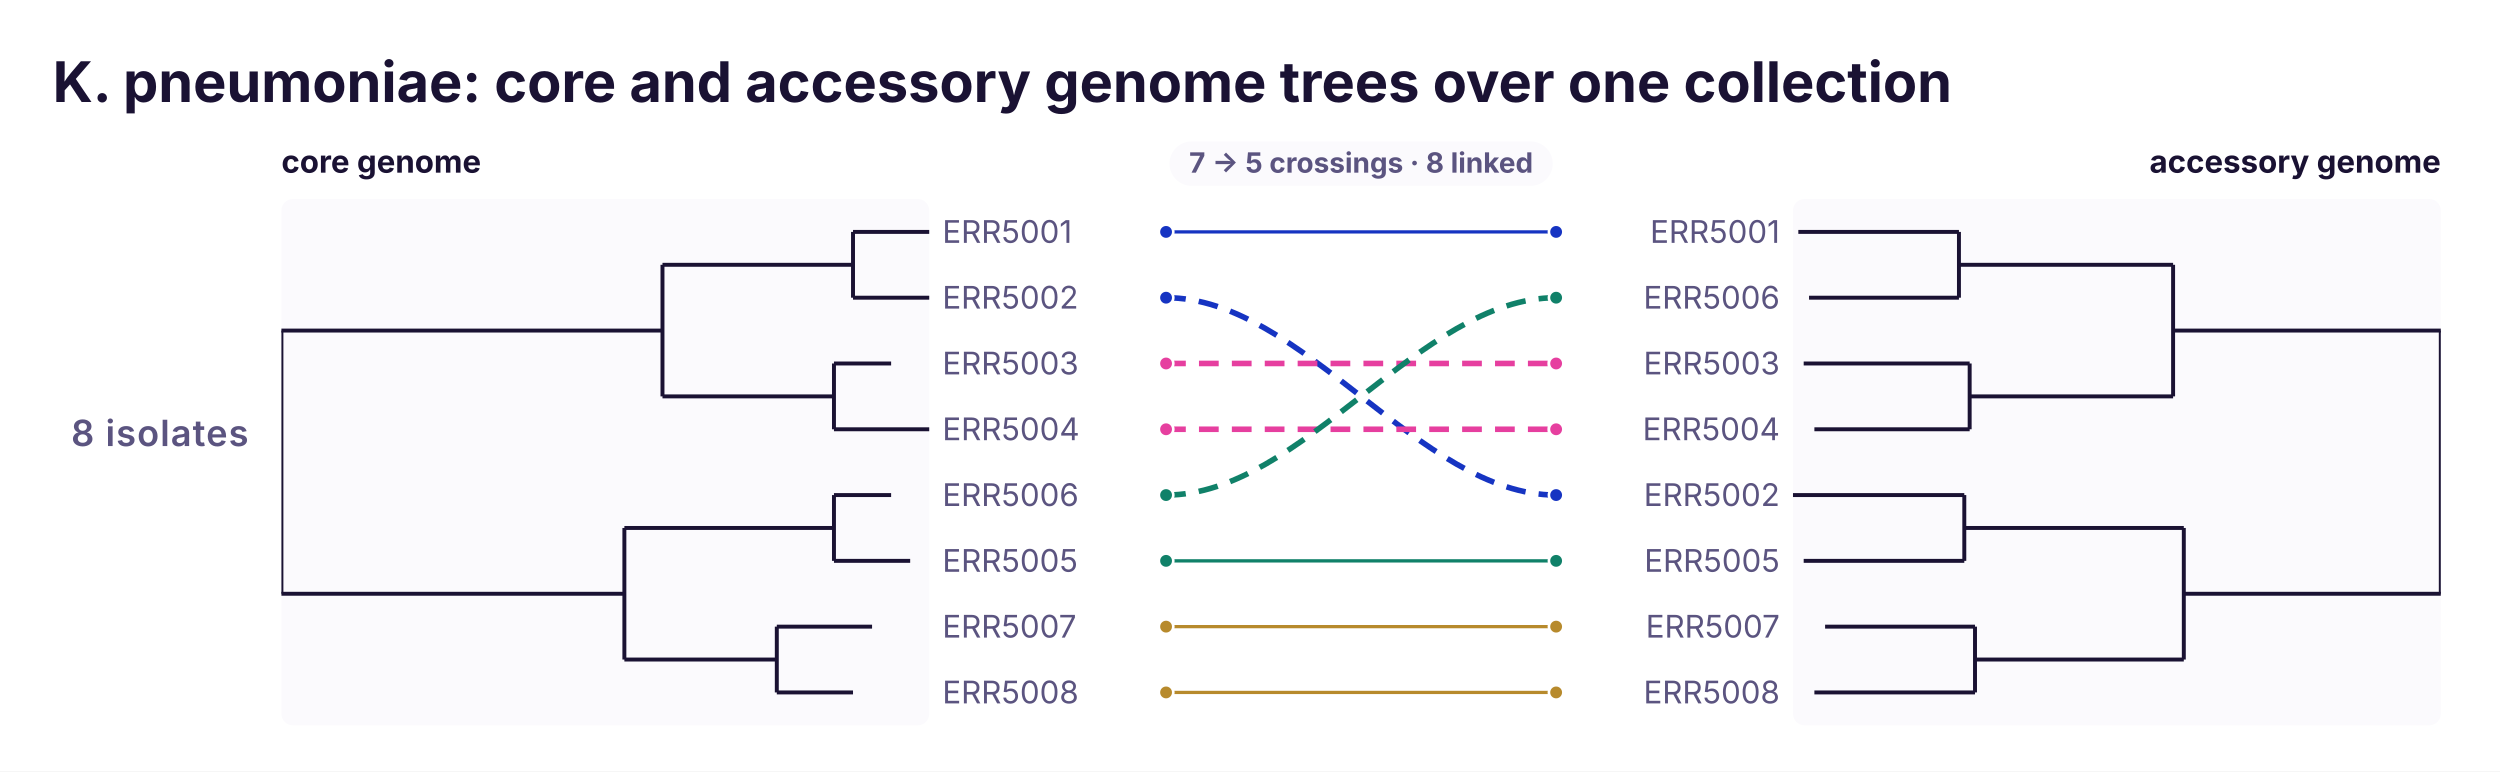
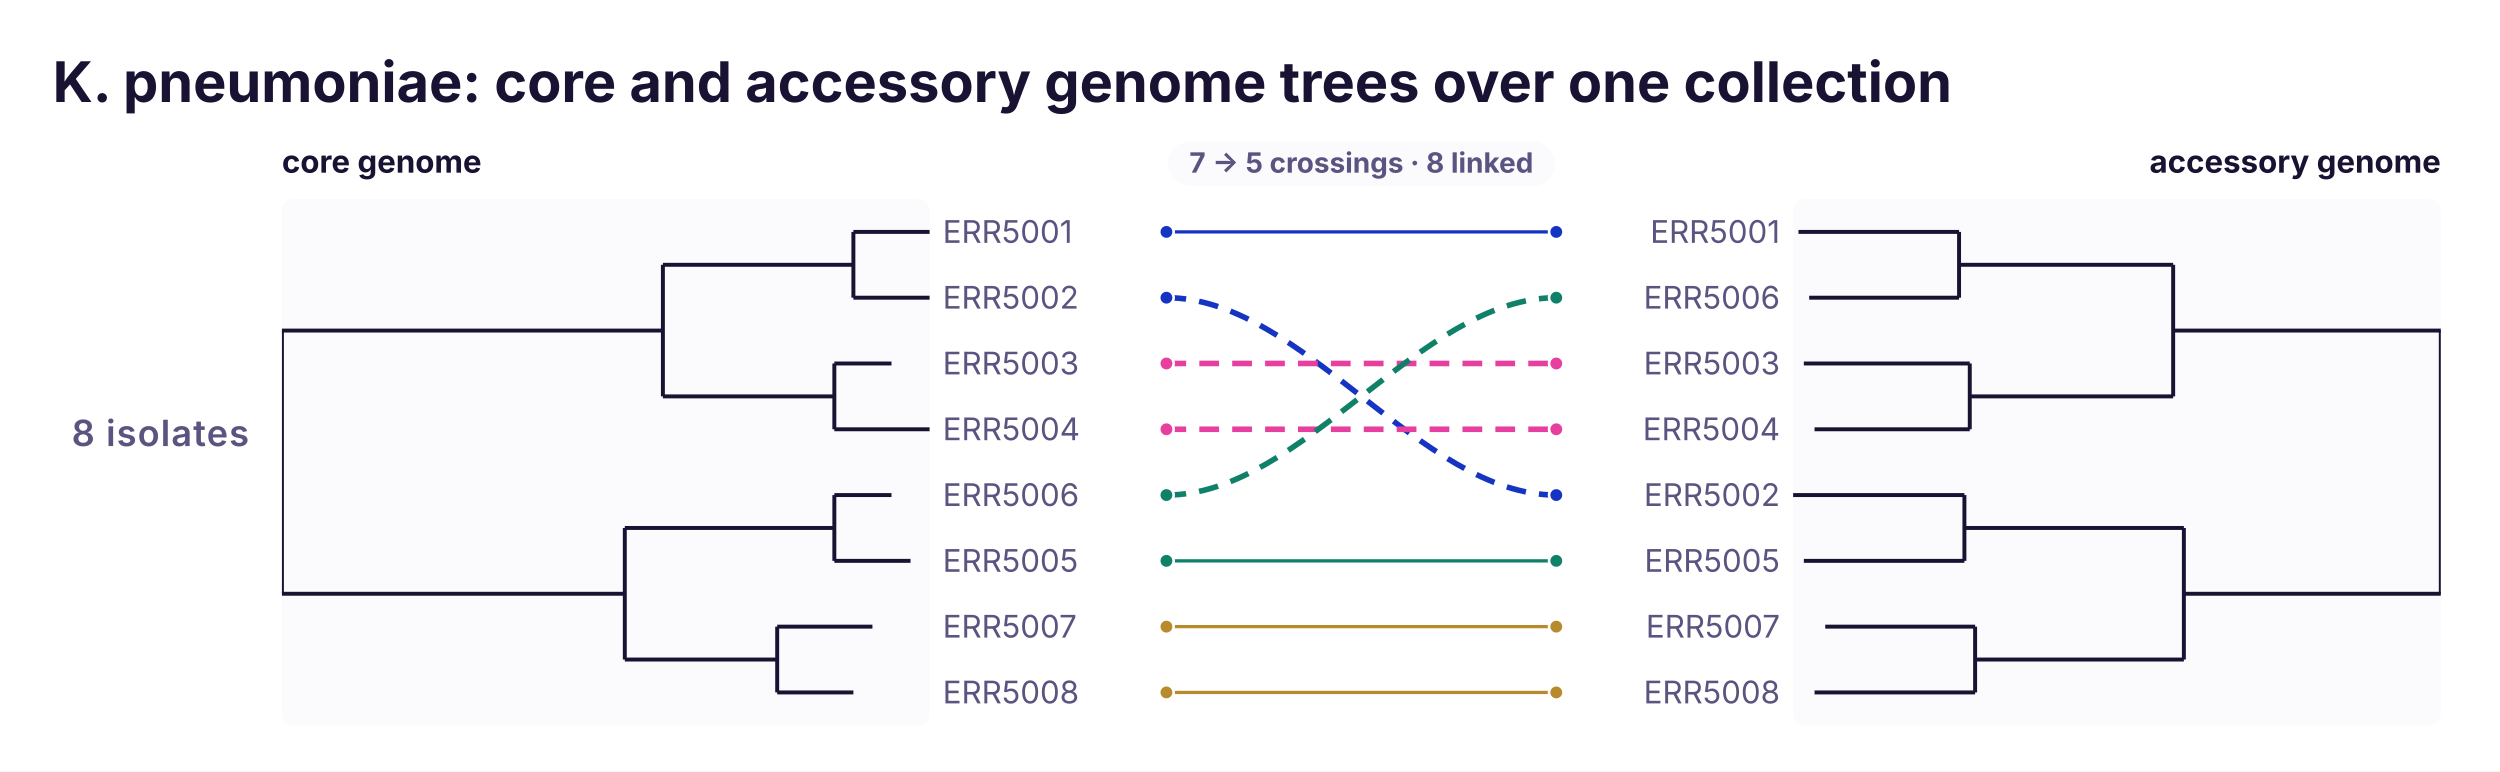
<svg xmlns="http://www.w3.org/2000/svg" width="760" height="234.5" viewBox="0 0 760 234.5" font-family="Inter, Liberation Sans, Arial, Helvetica, sans-serif" role="img" aria-labelledby="karyon-title karyon-desc">
  <defs>
    <clipPath id="karyon-clip-0">
-       <rect x="85.55" y="43" width="656.45" height="177.5" />
+       <rect x="85.704" y="43" width="656.296" height="177.5" />
    </clipPath>
  </defs>
  <rect x="0" y="0" width="760" height="234.5" fill="#ffffff" />
  <text x="16" y="31" fill="#1a1233" font-size="17" text-anchor="start" font-weight="bold">K. pneumoniae: core and accessory genome trees over one collection</text>
-   <text x="75.55" y="135.6" fill="#5b5480" font-size="11" text-anchor="end" font-weight="600" letter-spacing="0.03em">8 isolates</text>
+   <text x="75.704" y="135.6" fill="#5b5480" font-size="11" text-anchor="end" font-weight="600" letter-spacing="0.03em">8 isolates</text>
  <g clip-path="url(#karyon-clip-0)">
-     <rect x="85.55" y="60.5" width="196.935" height="160" rx="3.5" fill="#fbfafd" />
-     <rect x="545.065" y="60.5" width="196.935" height="160" rx="3.5" fill="#fbfafd" />
+     <rect x="85.704" y="60.5" width="196.889" height="160" rx="3.5" fill="#fbfafd" />
+     <rect x="545.111" y="60.5" width="196.889" height="160" rx="3.5" fill="#fbfafd" />
    <g>
-       <path d="M354.485 70.5C395.988 70.5 431.562 70.5 473.065 70.5" fill="none" stroke="#1634c2" stroke-width="1" />
-       <text x="286.485" y="73.825" fill="#5b5480" font-size="9.5" text-anchor="start">ERR5001</text>
-       <text x="541.065" y="73.825" fill="#5b5480" font-size="9.5" text-anchor="end">ERR5001</text>
-       <circle cx="354.485" cy="70.5" r="2.6" fill="#ffffff" />
-       <circle cx="354.485" cy="70.5" r="1.8" fill="#1634c2" />
-       <circle cx="473.065" cy="70.5" r="2.6" fill="#ffffff" />
-       <circle cx="473.065" cy="70.5" r="1.8" fill="#1634c2" />
+       <path d="M354.593 70.5C396.074 70.5 431.63 70.5 473.111 70.5" fill="none" stroke="#1634c2" stroke-width="1" />
+       <text x="286.593" y="73.825" fill="#5b5480" font-size="9.5" text-anchor="start">ERR5001</text>
+       <text x="541.111" y="73.825" fill="#5b5480" font-size="9.5" text-anchor="end">ERR5001</text>
+       <circle cx="354.593" cy="70.5" r="2.6" fill="#ffffff" />
+       <circle cx="354.593" cy="70.5" r="1.8" fill="#1634c2" />
+       <circle cx="473.111" cy="70.5" r="2.6" fill="#ffffff" />
+       <circle cx="473.111" cy="70.5" r="1.8" fill="#1634c2" />
    </g>
    <g>
-       <path d="M354.485 90.5C395.988 90.5 431.562 150.5 473.065 150.5" fill="none" stroke="#1634c2" stroke-width="1.7" stroke-dasharray="6 4" />
-       <text x="286.485" y="93.825" fill="#5b5480" font-size="9.5" text-anchor="start">ERR5002</text>
-       <text x="541.065" y="153.825" fill="#5b5480" font-size="9.5" text-anchor="end">ERR5002</text>
-       <circle cx="354.485" cy="90.5" r="2.6" fill="#ffffff" />
-       <circle cx="354.485" cy="90.5" r="1.8" fill="#1634c2" />
-       <circle cx="473.065" cy="150.5" r="2.6" fill="#ffffff" />
-       <circle cx="473.065" cy="150.5" r="1.8" fill="#1634c2" />
+       <path d="M354.593 90.5C396.074 90.5 431.63 150.5 473.111 150.5" fill="none" stroke="#1634c2" stroke-width="1.7" stroke-dasharray="6 4" />
+       <text x="286.593" y="93.825" fill="#5b5480" font-size="9.5" text-anchor="start">ERR5002</text>
+       <text x="541.111" y="153.825" fill="#5b5480" font-size="9.5" text-anchor="end">ERR5002</text>
+       <circle cx="354.593" cy="90.5" r="2.6" fill="#ffffff" />
+       <circle cx="354.593" cy="90.5" r="1.8" fill="#1634c2" />
+       <circle cx="473.111" cy="150.5" r="2.6" fill="#ffffff" />
+       <circle cx="473.111" cy="150.5" r="1.8" fill="#1634c2" />
    </g>
    <g>
-       <path d="M354.485 110.5C395.988 110.5 431.562 110.5 473.065 110.5" fill="none" stroke="#e63f9f" stroke-width="1.7" stroke-dasharray="6 4" />
-       <text x="286.485" y="113.825" fill="#5b5480" font-size="9.5" text-anchor="start">ERR5003</text>
-       <text x="541.065" y="113.825" fill="#5b5480" font-size="9.5" text-anchor="end">ERR5003</text>
-       <circle cx="354.485" cy="110.5" r="2.6" fill="#ffffff" />
-       <circle cx="354.485" cy="110.5" r="1.8" fill="#e63f9f" />
-       <circle cx="473.065" cy="110.5" r="2.6" fill="#ffffff" />
-       <circle cx="473.065" cy="110.5" r="1.8" fill="#e63f9f" />
+       <path d="M354.593 110.5C396.074 110.5 431.63 110.5 473.111 110.5" fill="none" stroke="#e63f9f" stroke-width="1.7" stroke-dasharray="6 4" />
+       <text x="286.593" y="113.825" fill="#5b5480" font-size="9.5" text-anchor="start">ERR5003</text>
+       <text x="541.111" y="113.825" fill="#5b5480" font-size="9.5" text-anchor="end">ERR5003</text>
+       <circle cx="354.593" cy="110.5" r="2.6" fill="#ffffff" />
+       <circle cx="354.593" cy="110.5" r="1.8" fill="#e63f9f" />
+       <circle cx="473.111" cy="110.5" r="2.6" fill="#ffffff" />
+       <circle cx="473.111" cy="110.5" r="1.8" fill="#e63f9f" />
    </g>
    <g>
-       <path d="M354.485 130.5C395.988 130.5 431.562 130.5 473.065 130.5" fill="none" stroke="#e63f9f" stroke-width="1.7" stroke-dasharray="6 4" />
-       <text x="286.485" y="133.825" fill="#5b5480" font-size="9.5" text-anchor="start">ERR5004</text>
-       <text x="541.065" y="133.825" fill="#5b5480" font-size="9.5" text-anchor="end">ERR5004</text>
-       <circle cx="354.485" cy="130.5" r="2.6" fill="#ffffff" />
-       <circle cx="354.485" cy="130.5" r="1.8" fill="#e63f9f" />
-       <circle cx="473.065" cy="130.5" r="2.6" fill="#ffffff" />
-       <circle cx="473.065" cy="130.5" r="1.8" fill="#e63f9f" />
+       <path d="M354.593 130.5C396.074 130.5 431.63 130.5 473.111 130.5" fill="none" stroke="#e63f9f" stroke-width="1.7" stroke-dasharray="6 4" />
+       <text x="286.593" y="133.825" fill="#5b5480" font-size="9.5" text-anchor="start">ERR5004</text>
+       <text x="541.111" y="133.825" fill="#5b5480" font-size="9.5" text-anchor="end">ERR5004</text>
+       <circle cx="354.593" cy="130.5" r="2.6" fill="#ffffff" />
+       <circle cx="354.593" cy="130.5" r="1.8" fill="#e63f9f" />
+       <circle cx="473.111" cy="130.5" r="2.6" fill="#ffffff" />
+       <circle cx="473.111" cy="130.5" r="1.8" fill="#e63f9f" />
    </g>
    <g>
-       <path d="M354.485 150.5C395.988 150.5 431.562 90.5 473.065 90.5" fill="none" stroke="#108169" stroke-width="1.7" stroke-dasharray="6 4" />
-       <text x="286.485" y="153.825" fill="#5b5480" font-size="9.5" text-anchor="start">ERR5006</text>
-       <text x="541.065" y="93.825" fill="#5b5480" font-size="9.5" text-anchor="end">ERR5006</text>
-       <circle cx="354.485" cy="150.5" r="2.6" fill="#ffffff" />
-       <circle cx="354.485" cy="150.5" r="1.8" fill="#108169" />
-       <circle cx="473.065" cy="90.5" r="2.6" fill="#ffffff" />
-       <circle cx="473.065" cy="90.5" r="1.8" fill="#108169" />
+       <path d="M354.593 150.5C396.074 150.5 431.63 90.5 473.111 90.5" fill="none" stroke="#108169" stroke-width="1.7" stroke-dasharray="6 4" />
+       <text x="286.593" y="153.825" fill="#5b5480" font-size="9.5" text-anchor="start">ERR5006</text>
+       <text x="541.111" y="93.825" fill="#5b5480" font-size="9.5" text-anchor="end">ERR5006</text>
+       <circle cx="354.593" cy="150.5" r="2.6" fill="#ffffff" />
+       <circle cx="354.593" cy="150.5" r="1.8" fill="#108169" />
+       <circle cx="473.111" cy="90.5" r="2.6" fill="#ffffff" />
+       <circle cx="473.111" cy="90.5" r="1.8" fill="#108169" />
    </g>
    <g>
-       <path d="M354.485 170.5C395.988 170.5 431.562 170.5 473.065 170.5" fill="none" stroke="#108169" stroke-width="1" />
-       <text x="286.485" y="173.825" fill="#5b5480" font-size="9.5" text-anchor="start">ERR5005</text>
-       <text x="541.065" y="173.825" fill="#5b5480" font-size="9.5" text-anchor="end">ERR5005</text>
-       <circle cx="354.485" cy="170.5" r="2.6" fill="#ffffff" />
-       <circle cx="354.485" cy="170.5" r="1.8" fill="#108169" />
-       <circle cx="473.065" cy="170.5" r="2.6" fill="#ffffff" />
-       <circle cx="473.065" cy="170.5" r="1.8" fill="#108169" />
+       <path d="M354.593 170.5C396.074 170.5 431.63 170.5 473.111 170.5" fill="none" stroke="#108169" stroke-width="1" />
+       <text x="286.593" y="173.825" fill="#5b5480" font-size="9.5" text-anchor="start">ERR5005</text>
+       <text x="541.111" y="173.825" fill="#5b5480" font-size="9.5" text-anchor="end">ERR5005</text>
+       <circle cx="354.593" cy="170.5" r="2.6" fill="#ffffff" />
+       <circle cx="354.593" cy="170.5" r="1.8" fill="#108169" />
+       <circle cx="473.111" cy="170.5" r="2.6" fill="#ffffff" />
+       <circle cx="473.111" cy="170.5" r="1.8" fill="#108169" />
    </g>
    <g>
-       <path d="M354.485 190.5C395.988 190.5 431.562 190.5 473.065 190.5" fill="none" stroke="#b78a2c" stroke-width="1" />
-       <text x="286.485" y="193.825" fill="#5b5480" font-size="9.5" text-anchor="start">ERR5007</text>
-       <text x="541.065" y="193.825" fill="#5b5480" font-size="9.5" text-anchor="end">ERR5007</text>
-       <circle cx="354.485" cy="190.5" r="2.6" fill="#ffffff" />
-       <circle cx="354.485" cy="190.5" r="1.8" fill="#b78a2c" />
-       <circle cx="473.065" cy="190.5" r="2.6" fill="#ffffff" />
-       <circle cx="473.065" cy="190.5" r="1.8" fill="#b78a2c" />
+       <path d="M354.593 190.5C396.074 190.5 431.63 190.5 473.111 190.5" fill="none" stroke="#b78a2c" stroke-width="1" />
+       <text x="286.593" y="193.825" fill="#5b5480" font-size="9.5" text-anchor="start">ERR5007</text>
+       <text x="541.111" y="193.825" fill="#5b5480" font-size="9.5" text-anchor="end">ERR5007</text>
+       <circle cx="354.593" cy="190.5" r="2.6" fill="#ffffff" />
+       <circle cx="354.593" cy="190.5" r="1.8" fill="#b78a2c" />
+       <circle cx="473.111" cy="190.5" r="2.6" fill="#ffffff" />
+       <circle cx="473.111" cy="190.5" r="1.8" fill="#b78a2c" />
    </g>
    <g>
-       <path d="M354.485 210.5C395.988 210.5 431.562 210.5 473.065 210.5" fill="none" stroke="#b78a2c" stroke-width="1" />
-       <text x="286.485" y="213.825" fill="#5b5480" font-size="9.5" text-anchor="start">ERR5008</text>
-       <text x="541.065" y="213.825" fill="#5b5480" font-size="9.5" text-anchor="end">ERR5008</text>
-       <circle cx="354.485" cy="210.5" r="2.6" fill="#ffffff" />
-       <circle cx="354.485" cy="210.5" r="1.8" fill="#b78a2c" />
-       <circle cx="473.065" cy="210.5" r="2.6" fill="#ffffff" />
-       <circle cx="473.065" cy="210.5" r="1.8" fill="#b78a2c" />
+       <path d="M354.593 210.5C396.074 210.5 431.63 210.5 473.111 210.5" fill="none" stroke="#b78a2c" stroke-width="1" />
+       <text x="286.593" y="213.825" fill="#5b5480" font-size="9.5" text-anchor="start">ERR5008</text>
+       <text x="541.111" y="213.825" fill="#5b5480" font-size="9.5" text-anchor="end">ERR5008</text>
+       <circle cx="354.593" cy="210.5" r="2.6" fill="#ffffff" />
+       <circle cx="354.593" cy="210.5" r="1.8" fill="#b78a2c" />
+       <circle cx="473.111" cy="210.5" r="2.6" fill="#ffffff" />
+       <circle cx="473.111" cy="210.5" r="1.8" fill="#b78a2c" />
    </g>
-     <line x1="85.55" y1="100.5" x2="201.394" y2="100.5" stroke="#1a1233" stroke-width="1.2" />
-     <line x1="201.394" y1="80.5" x2="259.316" y2="80.5" stroke="#1a1233" stroke-width="1.2" />
-     <line x1="259.316" y1="70.5" x2="282.485" y2="70.5" stroke="#1a1233" stroke-width="1.2" />
-     <line x1="259.316" y1="90.5" x2="282.485" y2="90.5" stroke="#1a1233" stroke-width="1.2" />
-     <line x1="201.394" y1="120.5" x2="253.524" y2="120.5" stroke="#1a1233" stroke-width="1.2" />
-     <line x1="253.524" y1="110.5" x2="270.901" y2="110.5" stroke="#1a1233" stroke-width="1.2" />
-     <line x1="253.524" y1="130.5" x2="282.485" y2="130.5" stroke="#1a1233" stroke-width="1.2" />
-     <line x1="85.55" y1="180.5" x2="189.81" y2="180.5" stroke="#1a1233" stroke-width="1.2" />
-     <line x1="189.81" y1="160.5" x2="253.524" y2="160.5" stroke="#1a1233" stroke-width="1.2" />
-     <line x1="253.524" y1="170.5" x2="276.693" y2="170.5" stroke="#1a1233" stroke-width="1.2" />
-     <line x1="253.524" y1="150.5" x2="270.901" y2="150.5" stroke="#1a1233" stroke-width="1.2" />
-     <line x1="189.81" y1="200.5" x2="236.147" y2="200.5" stroke="#1a1233" stroke-width="1.2" />
-     <line x1="236.147" y1="190.5" x2="265.108" y2="190.5" stroke="#1a1233" stroke-width="1.2" />
-     <line x1="236.147" y1="210.5" x2="259.316" y2="210.5" stroke="#1a1233" stroke-width="1.2" />
-     <line x1="85.55" y1="100.5" x2="85.55" y2="180.5" stroke="#1a1233" stroke-width="1.2" />
-     <line x1="201.394" y1="80.5" x2="201.394" y2="120.5" stroke="#1a1233" stroke-width="1.2" />
-     <line x1="259.316" y1="70.5" x2="259.316" y2="90.5" stroke="#1a1233" stroke-width="1.2" />
-     <line x1="253.524" y1="110.5" x2="253.524" y2="130.5" stroke="#1a1233" stroke-width="1.2" />
-     <line x1="189.81" y1="160.5" x2="189.81" y2="200.5" stroke="#1a1233" stroke-width="1.2" />
-     <line x1="253.524" y1="150.5" x2="253.524" y2="170.5" stroke="#1a1233" stroke-width="1.2" />
-     <line x1="236.147" y1="190.5" x2="236.147" y2="210.5" stroke="#1a1233" stroke-width="1.2" />
-     <line x1="742" y1="100.5" x2="660.622" y2="100.5" stroke="#1a1233" stroke-width="1.2" />
-     <line x1="660.622" y1="80.5" x2="595.519" y2="80.5" stroke="#1a1233" stroke-width="1.2" />
-     <line x1="595.519" y1="70.5" x2="546.693" y2="70.5" stroke="#1a1233" stroke-width="1.2" />
-     <line x1="595.519" y1="90.5" x2="549.948" y2="90.5" stroke="#1a1233" stroke-width="1.2" />
-     <line x1="660.622" y1="120.5" x2="598.775" y2="120.5" stroke="#1a1233" stroke-width="1.2" />
-     <line x1="598.775" y1="110.5" x2="548.32" y2="110.5" stroke="#1a1233" stroke-width="1.2" />
-     <line x1="598.775" y1="130.5" x2="551.575" y2="130.5" stroke="#1a1233" stroke-width="1.2" />
-     <line x1="742" y1="180.5" x2="663.877" y2="180.5" stroke="#1a1233" stroke-width="1.2" />
-     <line x1="663.877" y1="160.5" x2="597.147" y2="160.5" stroke="#1a1233" stroke-width="1.2" />
-     <line x1="597.147" y1="170.5" x2="548.32" y2="170.5" stroke="#1a1233" stroke-width="1.2" />
-     <line x1="597.147" y1="150.5" x2="545.065" y2="150.5" stroke="#1a1233" stroke-width="1.2" />
-     <line x1="663.877" y1="200.5" x2="600.402" y2="200.5" stroke="#1a1233" stroke-width="1.2" />
-     <line x1="600.402" y1="190.5" x2="554.83" y2="190.5" stroke="#1a1233" stroke-width="1.2" />
-     <line x1="600.402" y1="210.5" x2="551.575" y2="210.5" stroke="#1a1233" stroke-width="1.2" />
+     <line x1="85.704" y1="100.5" x2="201.521" y2="100.5" stroke="#1a1233" stroke-width="1.2" />
+     <line x1="201.521" y1="80.5" x2="259.429" y2="80.5" stroke="#1a1233" stroke-width="1.2" />
+     <line x1="259.429" y1="70.5" x2="282.593" y2="70.5" stroke="#1a1233" stroke-width="1.2" />
+     <line x1="259.429" y1="90.5" x2="282.593" y2="90.5" stroke="#1a1233" stroke-width="1.2" />
+     <line x1="201.521" y1="120.5" x2="253.639" y2="120.5" stroke="#1a1233" stroke-width="1.2" />
+     <line x1="253.639" y1="110.5" x2="271.011" y2="110.5" stroke="#1a1233" stroke-width="1.2" />
+     <line x1="253.639" y1="130.5" x2="282.593" y2="130.5" stroke="#1a1233" stroke-width="1.2" />
+     <line x1="85.704" y1="180.5" x2="189.939" y2="180.5" stroke="#1a1233" stroke-width="1.2" />
+     <line x1="189.939" y1="160.5" x2="253.639" y2="160.5" stroke="#1a1233" stroke-width="1.2" />
+     <line x1="253.639" y1="170.5" x2="276.802" y2="170.5" stroke="#1a1233" stroke-width="1.2" />
+     <line x1="253.639" y1="150.5" x2="271.011" y2="150.5" stroke="#1a1233" stroke-width="1.2" />
+     <line x1="189.939" y1="200.5" x2="236.266" y2="200.5" stroke="#1a1233" stroke-width="1.2" />
+     <line x1="236.266" y1="190.5" x2="265.22" y2="190.5" stroke="#1a1233" stroke-width="1.2" />
+     <line x1="236.266" y1="210.5" x2="259.429" y2="210.5" stroke="#1a1233" stroke-width="1.2" />
+     <line x1="85.704" y1="100.5" x2="85.704" y2="180.5" stroke="#1a1233" stroke-width="1.2" />
+     <line x1="201.521" y1="80.5" x2="201.521" y2="120.5" stroke="#1a1233" stroke-width="1.2" />
+     <line x1="259.429" y1="70.5" x2="259.429" y2="90.5" stroke="#1a1233" stroke-width="1.2" />
+     <line x1="253.639" y1="110.5" x2="253.639" y2="130.5" stroke="#1a1233" stroke-width="1.2" />
+     <line x1="189.939" y1="160.5" x2="189.939" y2="200.5" stroke="#1a1233" stroke-width="1.2" />
+     <line x1="253.639" y1="150.5" x2="253.639" y2="170.5" stroke="#1a1233" stroke-width="1.2" />
+     <line x1="236.266" y1="190.5" x2="236.266" y2="210.5" stroke="#1a1233" stroke-width="1.2" />
+     <line x1="742" y1="100.5" x2="660.641" y2="100.5" stroke="#1a1233" stroke-width="1.2" />
+     <line x1="660.641" y1="80.5" x2="595.554" y2="80.5" stroke="#1a1233" stroke-width="1.2" />
+     <line x1="595.554" y1="70.5" x2="546.738" y2="70.5" stroke="#1a1233" stroke-width="1.2" />
+     <line x1="595.554" y1="90.5" x2="549.993" y2="90.5" stroke="#1a1233" stroke-width="1.2" />
+     <line x1="660.641" y1="120.5" x2="598.808" y2="120.5" stroke="#1a1233" stroke-width="1.2" />
+     <line x1="598.808" y1="110.5" x2="548.366" y2="110.5" stroke="#1a1233" stroke-width="1.2" />
+     <line x1="598.808" y1="130.5" x2="551.62" y2="130.5" stroke="#1a1233" stroke-width="1.2" />
+     <line x1="742" y1="180.5" x2="663.895" y2="180.5" stroke="#1a1233" stroke-width="1.2" />
+     <line x1="663.895" y1="160.5" x2="597.181" y2="160.5" stroke="#1a1233" stroke-width="1.2" />
+     <line x1="597.181" y1="170.5" x2="548.366" y2="170.5" stroke="#1a1233" stroke-width="1.2" />
+     <line x1="597.181" y1="150.5" x2="545.111" y2="150.5" stroke="#1a1233" stroke-width="1.2" />
+     <line x1="663.895" y1="200.5" x2="600.435" y2="200.5" stroke="#1a1233" stroke-width="1.2" />
+     <line x1="600.435" y1="190.5" x2="554.874" y2="190.5" stroke="#1a1233" stroke-width="1.2" />
+     <line x1="600.435" y1="210.5" x2="551.62" y2="210.5" stroke="#1a1233" stroke-width="1.2" />
    <line x1="742" y1="100.5" x2="742" y2="180.5" stroke="#1a1233" stroke-width="1.2" />
-     <line x1="660.622" y1="80.5" x2="660.622" y2="120.5" stroke="#1a1233" stroke-width="1.2" />
-     <line x1="595.519" y1="70.5" x2="595.519" y2="90.5" stroke="#1a1233" stroke-width="1.2" />
-     <line x1="598.775" y1="110.5" x2="598.775" y2="130.5" stroke="#1a1233" stroke-width="1.2" />
-     <line x1="663.877" y1="160.5" x2="663.877" y2="200.5" stroke="#1a1233" stroke-width="1.2" />
-     <line x1="597.147" y1="150.5" x2="597.147" y2="170.5" stroke="#1a1233" stroke-width="1.2" />
-     <line x1="600.402" y1="190.5" x2="600.402" y2="210.5" stroke="#1a1233" stroke-width="1.2" />
-     <text x="85.55" y="52.5" fill="#1a1233" font-size="9.5" text-anchor="start" font-weight="bold">core genome</text>
+     <line x1="660.641" y1="80.5" x2="660.641" y2="120.5" stroke="#1a1233" stroke-width="1.2" />
+     <line x1="595.554" y1="70.5" x2="595.554" y2="90.5" stroke="#1a1233" stroke-width="1.2" />
+     <line x1="598.808" y1="110.5" x2="598.808" y2="130.5" stroke="#1a1233" stroke-width="1.2" />
+     <line x1="663.895" y1="160.5" x2="663.895" y2="200.5" stroke="#1a1233" stroke-width="1.2" />
+     <line x1="597.181" y1="150.5" x2="597.181" y2="170.5" stroke="#1a1233" stroke-width="1.2" />
+     <line x1="600.435" y1="190.5" x2="600.435" y2="210.5" stroke="#1a1233" stroke-width="1.2" />
+     <text x="85.704" y="52.5" fill="#1a1233" font-size="9.5" text-anchor="start" font-weight="bold">core genome</text>
    <text x="742" y="52.5" fill="#1a1233" font-size="9.5" text-anchor="end" font-weight="bold">accessory genome</text>
-     <rect x="355.52" y="43" width="116.51" height="13.5" rx="6.75" fill="#fbfafd" />
-     <text x="413.775" y="52.5" fill="#5b5480" font-size="8.5" text-anchor="middle" font-weight="bold">7 → 5 crossings · 8 linked</text>
+     <rect x="355.032" y="43" width="117.641" height="13.5" rx="6.75" fill="#fbfafd" />
+     <text x="413.852" y="52.5" fill="#5b5480" font-size="8.5" text-anchor="middle" font-weight="bold">7 → 5 crossings · 8 linked</text>
  </g>
</svg>
